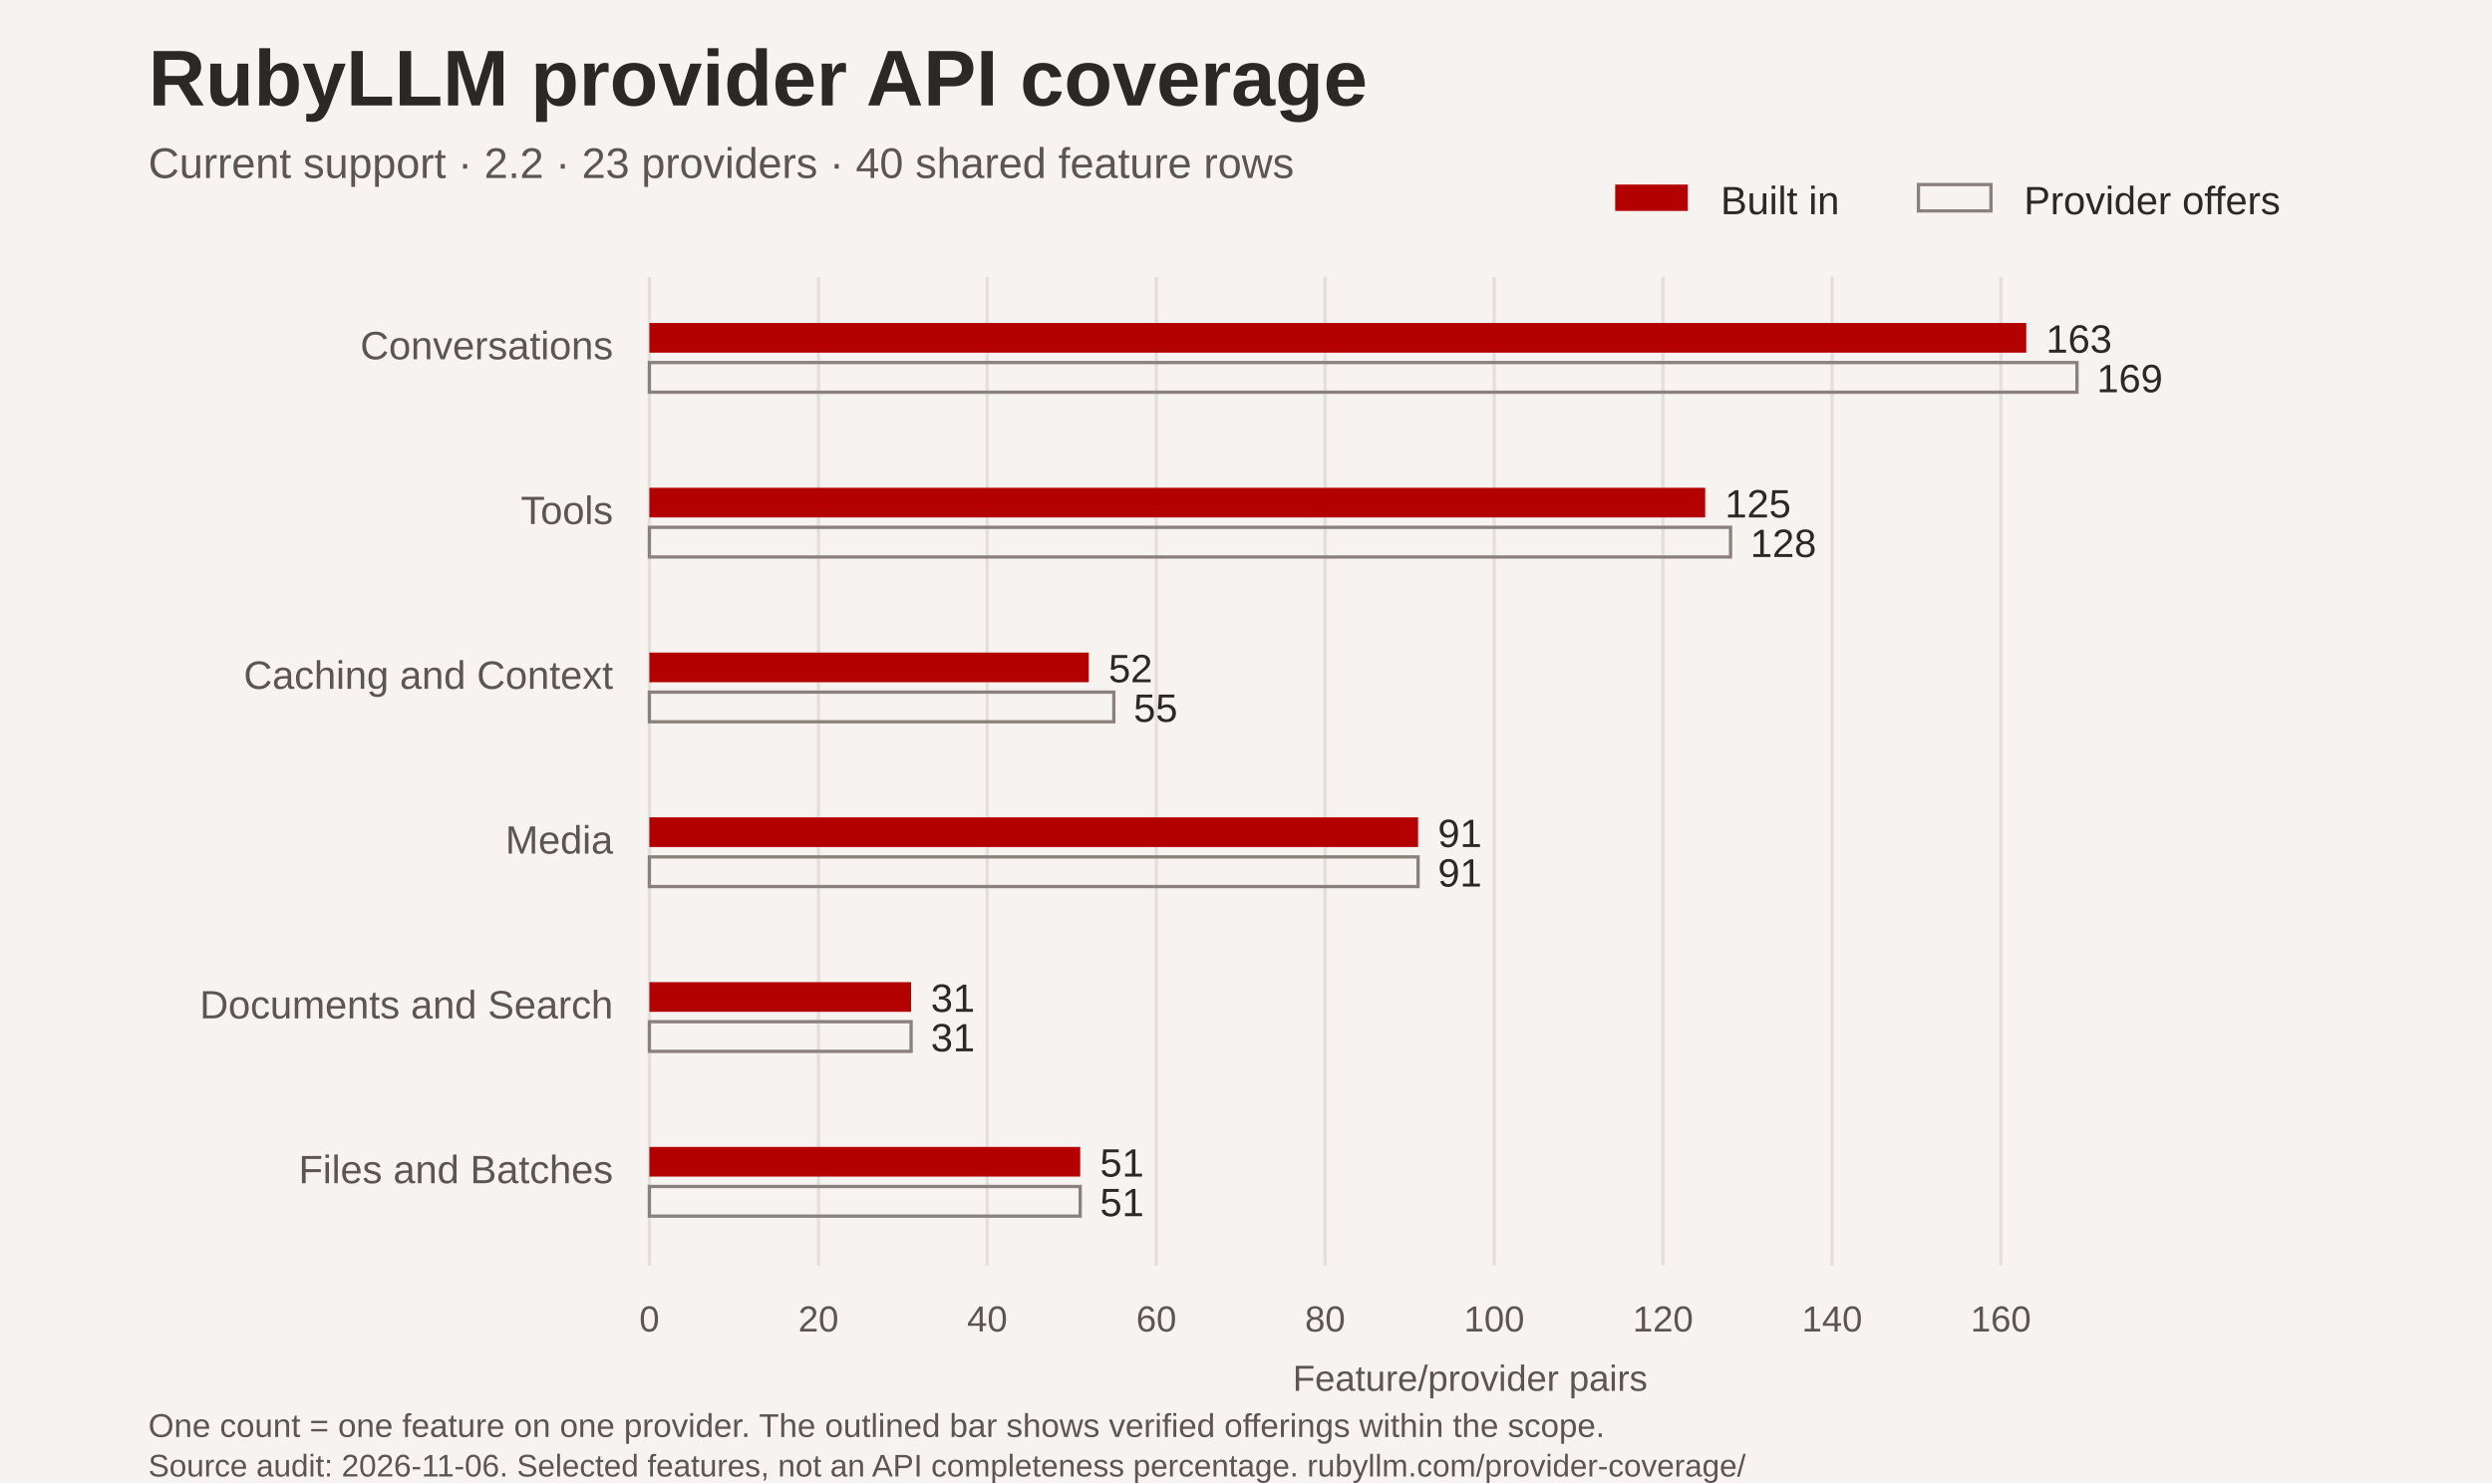
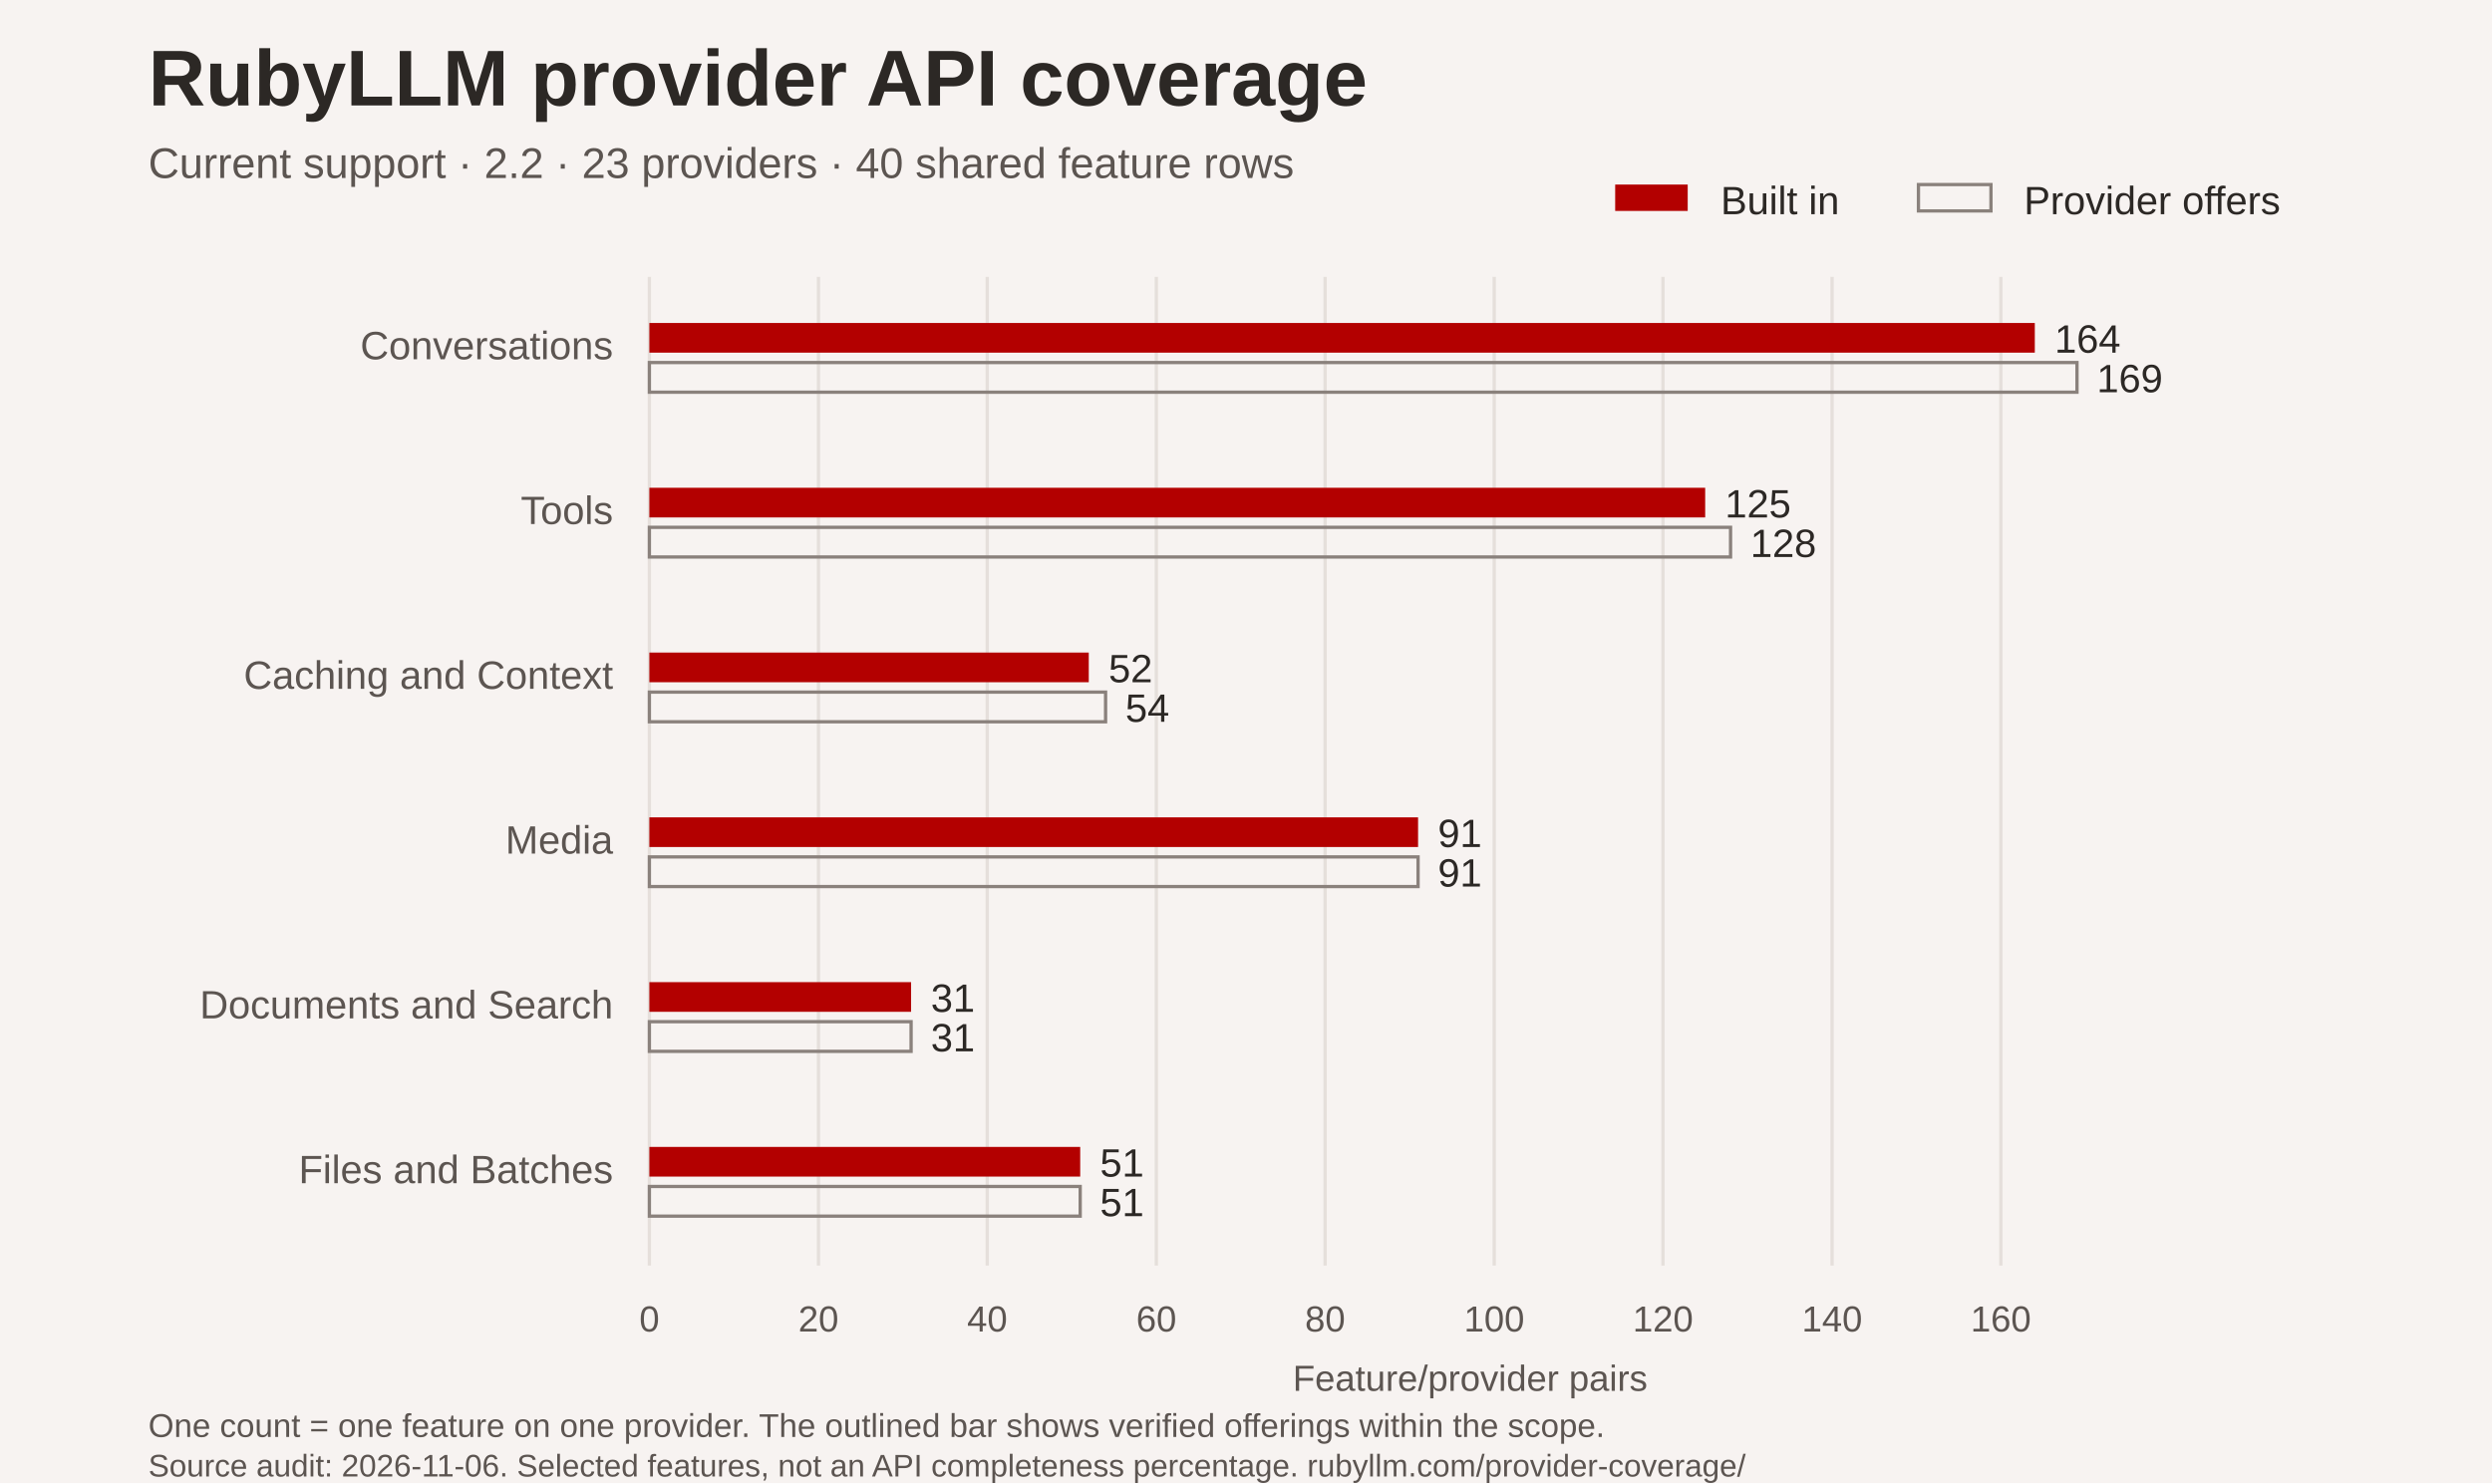
<svg xmlns="http://www.w3.org/2000/svg" width="756" height="450" viewBox="0 0 756 450" font-family="Liberation Sans, Arial, Helvetica, sans-serif" role="img" aria-labelledby="coverage-chart-title coverage-chart-description">
  <rect width="756" height="450" fill="#f7f3f1" />
  <text x="45" y="32" font-size="24" font-weight="700" fill="#2c2825">RubyLLM provider API coverage</text>
  <text x="45" y="54" font-size="13" fill="#5c5551">Current support · 2.2 · 23 providers · 40 shared feature rows</text>
  <rect x="490" y="56" width="22" height="8" fill="#b30000" />
  <text x="522" y="65" font-size="12" fill="#2c2825">Built in</text>
  <rect x="582" y="56" width="22" height="8" fill="none" stroke="#8a817c" />
  <text x="614" y="65" font-size="12" fill="#2c2825">Provider offers</text>
  <line x1="197.0" y1="84" x2="197.0" y2="384" stroke="#e5dfdb" />
  <text x="197.0" y="404" font-size="11" text-anchor="middle" fill="#5c5551">0</text>
  <line x1="248.3" y1="84" x2="248.3" y2="384" stroke="#e5dfdb" />
  <text x="248.3" y="404" font-size="11" text-anchor="middle" fill="#5c5551">20</text>
  <line x1="299.5" y1="84" x2="299.5" y2="384" stroke="#e5dfdb" />
  <text x="299.5" y="404" font-size="11" text-anchor="middle" fill="#5c5551">40</text>
  <line x1="350.8" y1="84" x2="350.8" y2="384" stroke="#e5dfdb" />
  <text x="350.8" y="404" font-size="11" text-anchor="middle" fill="#5c5551">60</text>
  <line x1="402.0" y1="84" x2="402.0" y2="384" stroke="#e5dfdb" />
  <text x="402.0" y="404" font-size="11" text-anchor="middle" fill="#5c5551">80</text>
  <line x1="453.3" y1="84" x2="453.3" y2="384" stroke="#e5dfdb" />
  <text x="453.3" y="404" font-size="11" text-anchor="middle" fill="#5c5551">100</text>
  <line x1="504.5" y1="84" x2="504.5" y2="384" stroke="#e5dfdb" />
  <text x="504.5" y="404" font-size="11" text-anchor="middle" fill="#5c5551">120</text>
  <line x1="555.8" y1="84" x2="555.8" y2="384" stroke="#e5dfdb" />
  <text x="555.8" y="404" font-size="11" text-anchor="middle" fill="#5c5551">140</text>
  <line x1="607.0" y1="84" x2="607.0" y2="384" stroke="#e5dfdb" />
  <text x="607.0" y="404" font-size="11" text-anchor="middle" fill="#5c5551">160</text>
  <text x="186" y="109" font-size="12" text-anchor="end" fill="#5c5551">Conversations</text>
-   <rect x="197" y="98" width="417.7" height="9" fill="#b30000" />
-   <text x="620.7" y="107" font-size="12" fill="#2c2825">163</text>
+   <rect x="197" y="98" width="420.3" height="9" fill="#b30000" />
+   <text x="623.3" y="107" font-size="12" fill="#2c2825">164</text>
  <rect x="197" y="110" width="433.1" height="9" fill="none" stroke="#8a817c" />
  <text x="636.1" y="119" font-size="12" fill="#2c2825">169</text>
  <text x="186" y="159" font-size="12" text-anchor="end" fill="#5c5551">Tools</text>
  <rect x="197" y="148" width="320.3" height="9" fill="#b30000" />
  <text x="523.3" y="157" font-size="12" fill="#2c2825">125</text>
  <rect x="197" y="160" width="328.0" height="9" fill="none" stroke="#8a817c" />
  <text x="531.0" y="169" font-size="12" fill="#2c2825">128</text>
  <text x="186" y="209" font-size="12" text-anchor="end" fill="#5c5551">Caching and Context</text>
  <rect x="197" y="198" width="133.3" height="9" fill="#b30000" />
  <text x="336.3" y="207" font-size="12" fill="#2c2825">52</text>
-   <rect x="197" y="210" width="140.9" height="9" fill="none" stroke="#8a817c" />
-   <text x="343.9" y="219" font-size="12" fill="#2c2825">55</text>
+   <rect x="197" y="210" width="138.4" height="9" fill="none" stroke="#8a817c" />
+   <text x="341.4" y="219" font-size="12" fill="#2c2825">54</text>
  <text x="186" y="259" font-size="12" text-anchor="end" fill="#5c5551">Media</text>
  <rect x="197" y="248" width="233.2" height="9" fill="#b30000" />
  <text x="436.2" y="257" font-size="12" fill="#2c2825">91</text>
  <rect x="197" y="260" width="233.2" height="9" fill="none" stroke="#8a817c" />
  <text x="436.2" y="269" font-size="12" fill="#2c2825">91</text>
  <text x="186" y="309" font-size="12" text-anchor="end" fill="#5c5551">Documents and Search</text>
  <rect x="197" y="298" width="79.4" height="9" fill="#b30000" />
  <text x="282.4" y="307" font-size="12" fill="#2c2825">31</text>
  <rect x="197" y="310" width="79.4" height="9" fill="none" stroke="#8a817c" />
  <text x="282.4" y="319" font-size="12" fill="#2c2825">31</text>
  <text x="186" y="359" font-size="12" text-anchor="end" fill="#5c5551">Files and Batches</text>
  <rect x="197" y="348" width="130.7" height="9" fill="#b30000" />
  <text x="333.7" y="357" font-size="12" fill="#2c2825">51</text>
  <rect x="197" y="360" width="130.7" height="9" fill="none" stroke="#8a817c" />
  <text x="333.7" y="369" font-size="12" fill="#2c2825">51</text>
  <text x="446" y="422" font-size="11" text-anchor="middle" fill="#5c5551">Feature/provider pairs</text>
  <text x="45" y="436" font-size="10" fill="#5c5551">One count = one feature on one provider. The outlined bar shows verified offerings within the scope.</text>
  <text x="45" y="448" font-size="9.5" fill="#5c5551">Source audit: 2026-11-06. Selected features, not an API completeness percentage. rubyllm.com/provider-coverage/</text>
</svg>
